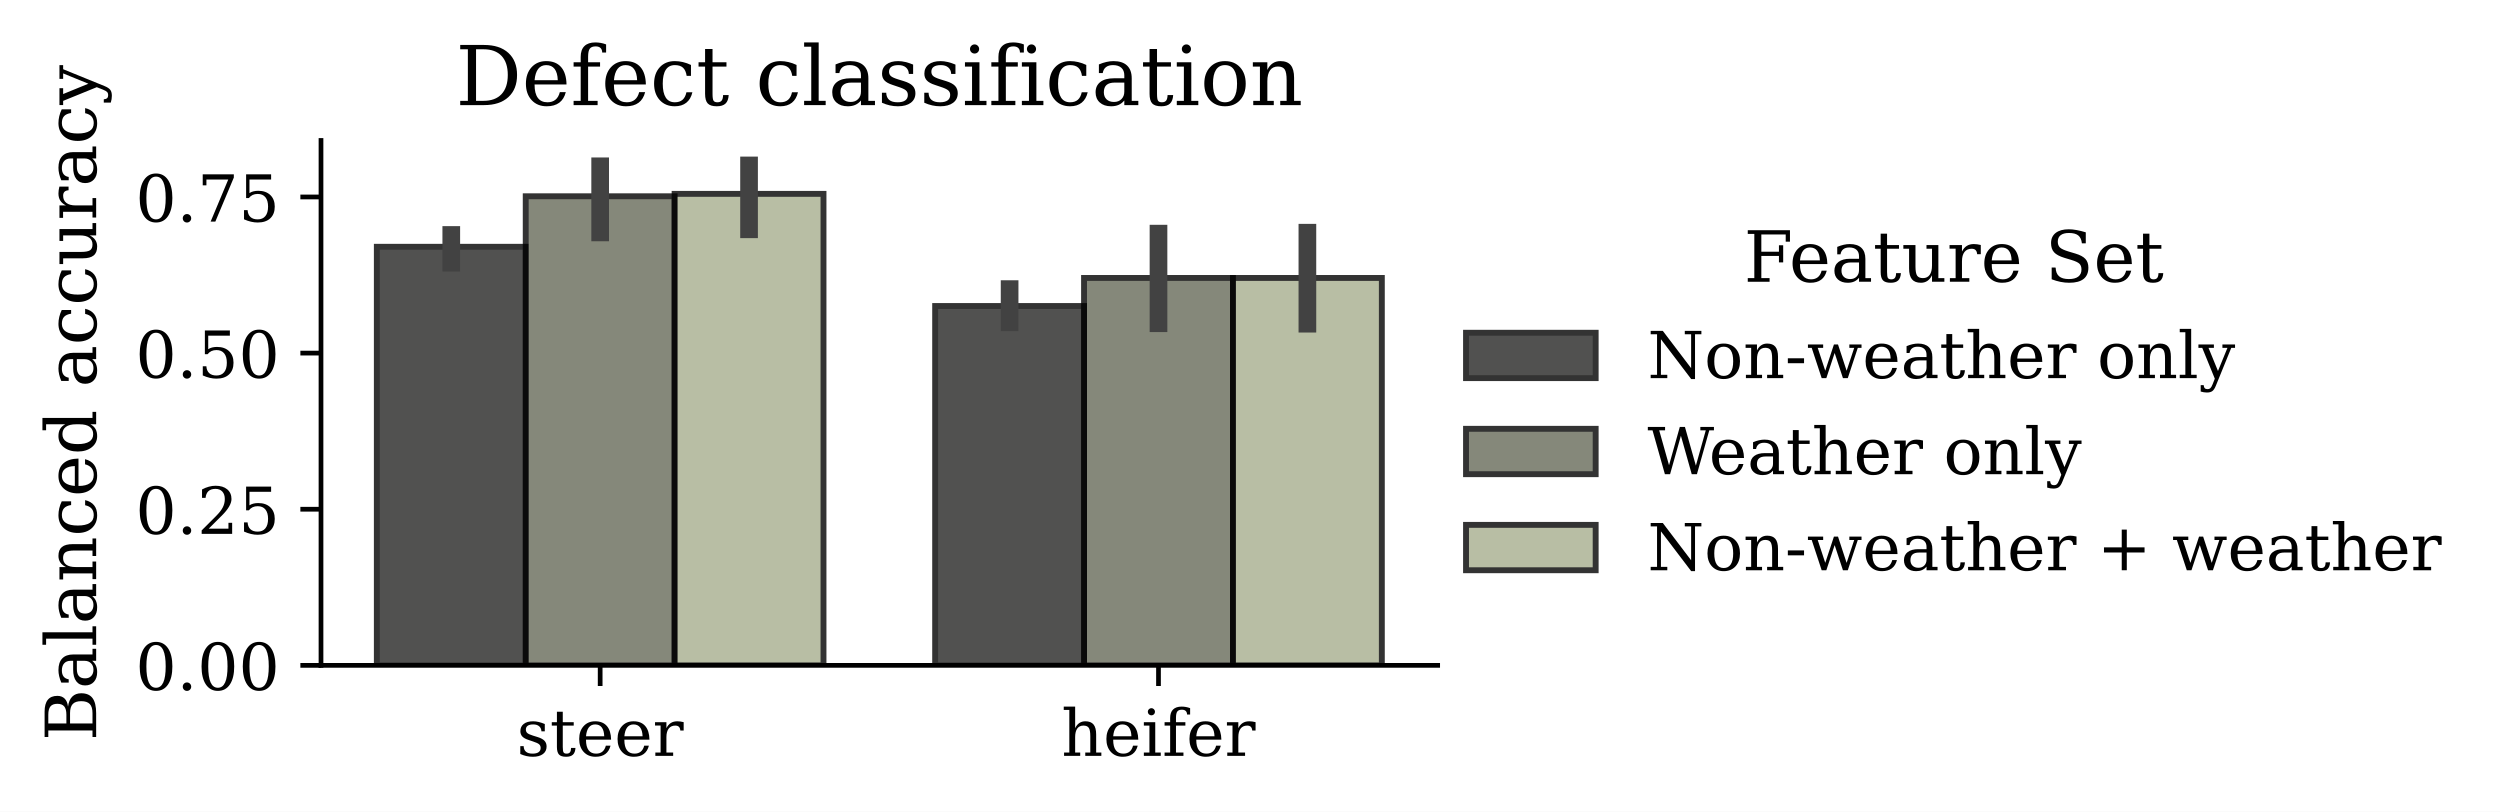
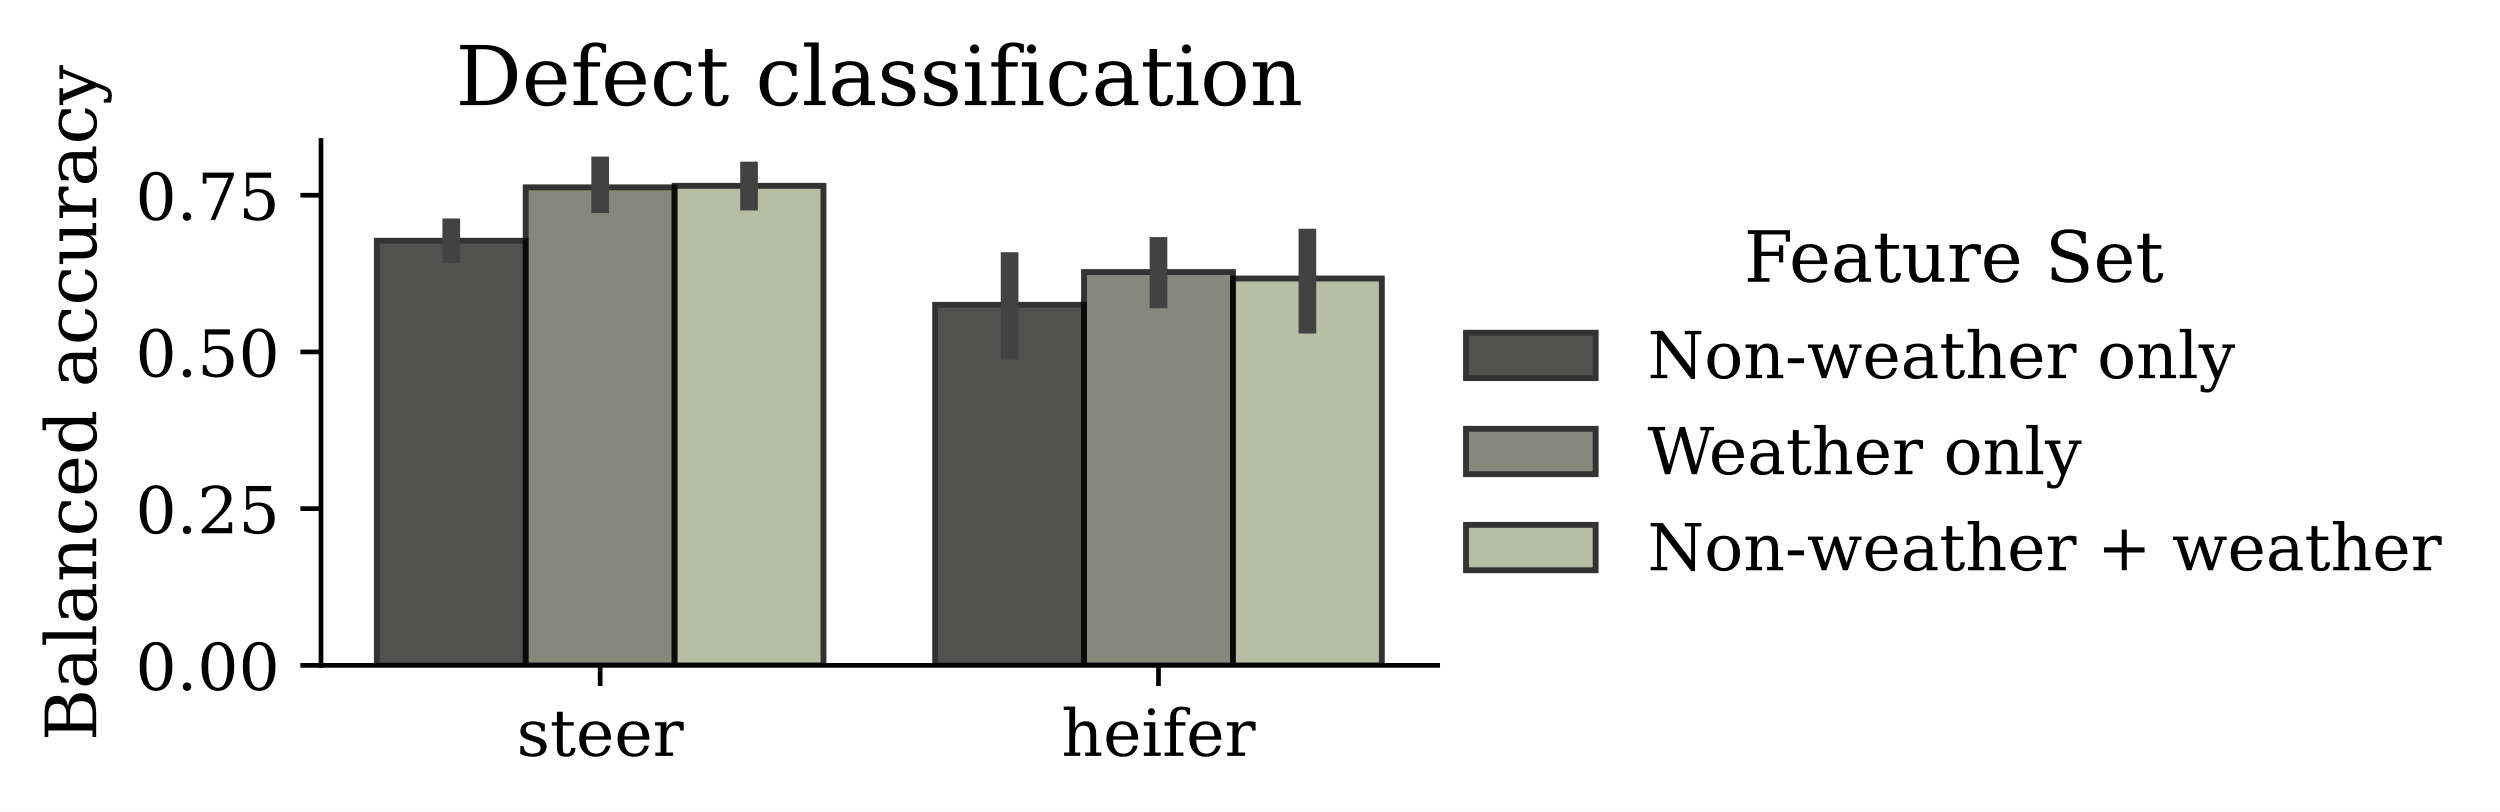
<svg xmlns="http://www.w3.org/2000/svg" xmlns:xlink="http://www.w3.org/1999/xlink" width="424.277pt" height="137.764pt" viewBox="0 0 424.277 137.764" version="1.1">
  <defs>
    <style type="text/css">*{stroke-linejoin: round; stroke-linecap: butt}</style>
  </defs>
  <g id="figure_1">
    <g id="patch_1">
      <path d="M 0 137.764  L 424.277 137.764  L 424.277 0  L 0 0  z " style="fill: #ffffff" />
    </g>
    <g id="axes_1">
      <g id="patch_2">
        <path d="M 54.477 112.918  L 243.987 112.918  L 243.987 23.838  L 54.477 23.838  z " style="fill: #ffffff" />
      </g>
      <g id="patch_3">
-         <path d="M 63.952 112.918  L 89.22 112.918  L 89.22 41.882  L 63.952 41.882  z " clip-path="url(#pa2edbe2279)" style="fill: #252624; opacity: 0.8; stroke: #000000; stroke-linejoin: miter" />
+         <path d="M 63.952 112.918  L 89.22 112.918  L 89.22 40.857  L 63.952 40.857  z " clip-path="url(#pfe299fc37f)" style="fill: #252624; opacity: 0.8; stroke: #000000; stroke-linejoin: miter" />
      </g>
      <g id="patch_4">
-         <path d="M 158.707 112.918  L 183.975 112.918  L 183.975 51.935  L 158.707 51.935  z " clip-path="url(#pa2edbe2279)" style="fill: #252624; opacity: 0.8; stroke: #000000; stroke-linejoin: miter" />
+         <path d="M 158.707 112.918  L 183.975 112.918  L 183.975 51.732  L 158.707 51.732  z " clip-path="url(#pfe299fc37f)" style="fill: #252624; opacity: 0.8; stroke: #000000; stroke-linejoin: miter" />
      </g>
      <g id="patch_5">
-         <path d="M 89.22 112.918  L 114.488 112.918  L 114.488 33.31  L 89.22 33.31  z " clip-path="url(#pa2edbe2279)" style="fill: #666a59; opacity: 0.8; stroke: #000000; stroke-linejoin: miter" />
+         <path d="M 89.22 112.918  L 114.488 112.918  L 114.488 31.796  L 89.22 31.796  z " clip-path="url(#pfe299fc37f)" style="fill: #666a59; opacity: 0.8; stroke: #000000; stroke-linejoin: miter" />
      </g>
      <g id="patch_6">
-         <path d="M 183.975 112.918  L 209.244 112.918  L 209.244 47.172  L 183.975 47.172  z " clip-path="url(#pa2edbe2279)" style="fill: #666a59; opacity: 0.8; stroke: #000000; stroke-linejoin: miter" />
+         <path d="M 183.975 112.918  L 209.244 112.918  L 209.244 46.171  L 183.975 46.171  z " clip-path="url(#pfe299fc37f)" style="fill: #666a59; opacity: 0.8; stroke: #000000; stroke-linejoin: miter" />
      </g>
      <g id="patch_7">
-         <path d="M 114.488 112.918  L 139.756 112.918  L 139.756 32.901  L 114.488 32.901  z " clip-path="url(#pa2edbe2279)" style="fill: #a6ae8d; opacity: 0.8; stroke: #000000; stroke-linejoin: miter" />
+         <path d="M 114.488 112.918  L 139.756 112.918  L 139.756 31.537  L 114.488 31.537  z " clip-path="url(#pfe299fc37f)" style="fill: #a6ae8d; opacity: 0.8; stroke: #000000; stroke-linejoin: miter" />
      </g>
      <g id="patch_8">
-         <path d="M 209.244 112.918  L 234.512 112.918  L 234.512 47.172  L 209.244 47.172  z " clip-path="url(#pa2edbe2279)" style="fill: #a6ae8d; opacity: 0.8; stroke: #000000; stroke-linejoin: miter" />
+         <path d="M 209.244 112.918  L 234.512 112.918  L 234.512 47.266  L 209.244 47.266  z " clip-path="url(#pfe299fc37f)" style="fill: #a6ae8d; opacity: 0.8; stroke: #000000; stroke-linejoin: miter" />
      </g>
      <g id="patch_9">
-         <path d="M 101.854 112.918  L 101.854 112.918  L 101.854 112.918  L 101.854 112.918  z " clip-path="url(#pa2edbe2279)" style="fill: #252624; opacity: 0.8; stroke: #000000; stroke-linejoin: miter" />
+         <path d="M 101.854 112.918  L 101.854 112.918  L 101.854 112.918  L 101.854 112.918  z " clip-path="url(#pfe299fc37f)" style="fill: #252624; opacity: 0.8; stroke: #000000; stroke-linejoin: miter" />
      </g>
      <g id="patch_10">
-         <path d="M 101.854 112.918  L 101.854 112.918  L 101.854 112.918  L 101.854 112.918  z " clip-path="url(#pa2edbe2279)" style="fill: #666a59; opacity: 0.8; stroke: #000000; stroke-linejoin: miter" />
+         <path d="M 101.854 112.918  L 101.854 112.918  L 101.854 112.918  L 101.854 112.918  z " clip-path="url(#pfe299fc37f)" style="fill: #666a59; opacity: 0.8; stroke: #000000; stroke-linejoin: miter" />
      </g>
      <g id="patch_11">
-         <path d="M 101.854 112.918  L 101.854 112.918  L 101.854 112.918  L 101.854 112.918  z " clip-path="url(#pa2edbe2279)" style="fill: #a6ae8d; opacity: 0.8; stroke: #000000; stroke-linejoin: miter" />
+         <path d="M 101.854 112.918  L 101.854 112.918  L 101.854 112.918  L 101.854 112.918  z " clip-path="url(#pfe299fc37f)" style="fill: #a6ae8d; opacity: 0.8; stroke: #000000; stroke-linejoin: miter" />
      </g>
      <g id="matplotlib.axis_1">
        <g id="xtick_1">
          <g id="line2d_1">
            <defs>
-               <path id="m69c883dcb1" d="M 0 0  L 0 3.5  " style="stroke: #000000; stroke-width: 0.8" />
+               <path id="ma589600fa4" d="M 0 0  L 0 3.5  " style="stroke: #000000; stroke-width: 0.8" />
            </defs>
            <g>
-               <use xlink:href="#m69c883dcb1" x="101.854" y="112.918" style="stroke: #000000; stroke-width: 0.8" />
+               <use xlink:href="#ma589600fa4" x="101.854" y="112.918" style="stroke: #000000; stroke-width: 0.8" />
            </g>
          </g>
          <g id="text_1">
            <g transform="translate(87.68225 128.2761) scale(0.11 -0.11)">
              <defs>
                <path id="DejaVuSerif-73" d="M 359 184  L 359 959  L 691 959  Q 703 588 923 403  Q 1144 219 1575 219  Q 1963 219 2166 364  Q 2369 509 2369 788  Q 2369 1006 2220 1140  Q 2072 1275 1594 1428  L 1178 1569  Q 750 1706 558 1912  Q 366 2119 366 2438  Q 366 2894 700 3153  Q 1034 3413 1625 3413  Q 1888 3413 2178 3344  Q 2469 3275 2778 3144  L 2778 2419  L 2447 2419  Q 2434 2741 2221 2922  Q 2009 3103 1644 3103  Q 1281 3103 1095 2975  Q 909 2847 909 2591  Q 909 2381 1050 2254  Q 1191 2128 1613 1997  L 2069 1856  Q 2541 1709 2748 1489  Q 2956 1269 2956 922  Q 2956 450 2595 179  Q 2234 -91 1600 -91  Q 1278 -91 972 -22  Q 666 47 359 184  z " transform="scale(0.015625)" />
                <path id="DejaVuSerif-74" d="M 691 2988  L 184 2988  L 184 3322  L 691 3322  L 691 4353  L 1269 4353  L 1269 3322  L 2350 3322  L 2350 2988  L 1269 2988  L 1269 878  Q 1269 456 1350 337  Q 1431 219 1650 219  Q 1875 219 1978 351  Q 2081 484 2088 781  L 2522 781  Q 2497 328 2275 118  Q 2053 -91 1600 -91  Q 1103 -91 897 129  Q 691 350 691 878  L 691 2988  z " transform="scale(0.015625)" />
                <path id="DejaVuSerif-65" d="M 3469 1600  L 991 1600  L 991 1575  Q 991 903 1244 561  Q 1497 219 1991 219  Q 2369 219 2611 417  Q 2853 616 2950 1006  L 3413 1006  Q 3275 459 2904 184  Q 2534 -91 1931 -91  Q 1203 -91 761 389  Q 319 869 319 1663  Q 319 2450 753 2931  Q 1188 3413 1894 3413  Q 2647 3413 3050 2948  Q 3453 2484 3469 1600  z M 2791 1931  Q 2772 2513 2545 2808  Q 2319 3103 1894 3103  Q 1497 3103 1269 2806  Q 1041 2509 991 1931  L 2791 1931  z " transform="scale(0.015625)" />
                <path id="DejaVuSerif-72" d="M 3059 3328  L 3059 2497  L 2728 2497  Q 2713 2744 2591 2866  Q 2469 2988 2234 2988  Q 1809 2988 1582 2694  Q 1356 2400 1356 1850  L 1356 331  L 2022 331  L 2022 0  L 263 0  L 263 331  L 781 331  L 781 2994  L 231 2994  L 231 3322  L 1356 3322  L 1356 2731  Q 1525 3078 1790 3245  Q 2056 3413 2438 3413  Q 2578 3413 2733 3391  Q 2888 3369 3059 3328  z " transform="scale(0.015625)" />
              </defs>
              <use xlink:href="#DejaVuSerif-73" />
              <use xlink:href="#DejaVuSerif-74" transform="translate(51.31836 0)" />
              <use xlink:href="#DejaVuSerif-65" transform="translate(91.50391 0)" />
              <use xlink:href="#DejaVuSerif-65" transform="translate(150.6836 0)" />
              <use xlink:href="#DejaVuSerif-72" transform="translate(209.8633 0)" />
            </g>
          </g>
        </g>
        <g id="xtick_2">
          <g id="line2d_2">
            <g>
-               <use xlink:href="#m69c883dcb1" x="196.609" y="112.918" style="stroke: #000000; stroke-width: 0.8" />
+               <use xlink:href="#ma589600fa4" x="196.609" y="112.918" style="stroke: #000000; stroke-width: 0.8" />
            </g>
          </g>
          <g id="text_2">
            <g transform="translate(180.1327 128.2761) scale(0.11 -0.11)">
              <defs>
                <path id="DejaVuSerif-68" d="M 263 0  L 263 331  L 781 331  L 781 4531  L 231 4531  L 231 4863  L 1356 4863  L 1356 2731  Q 1516 3069 1770 3241  Q 2025 3413 2363 3413  Q 2913 3413 3172 3097  Q 3431 2781 3431 2113  L 3431 331  L 3944 331  L 3944 0  L 2356 0  L 2356 331  L 2853 331  L 2853 1931  Q 2853 2541 2704 2764  Q 2556 2988 2175 2988  Q 1775 2988 1565 2697  Q 1356 2406 1356 1850  L 1356 331  L 1856 331  L 1856 0  L 263 0  z " transform="scale(0.015625)" />
                <path id="DejaVuSerif-69" d="M 622 4353  Q 622 4497 726 4603  Q 831 4709 978 4709  Q 1122 4709 1226 4603  Q 1331 4497 1331 4353  Q 1331 4206 1228 4103  Q 1125 4000 978 4000  Q 831 4000 726 4103  Q 622 4206 622 4353  z M 1356 331  L 1900 331  L 1900 0  L 231 0  L 231 331  L 781 331  L 781 2988  L 231 2988  L 231 3322  L 1356 3322  L 1356 331  z " transform="scale(0.015625)" />
                <path id="DejaVuSerif-66" d="M 2753 4078  L 2450 4078  Q 2447 4313 2317 4434  Q 2188 4556 1941 4556  Q 1619 4556 1487 4379  Q 1356 4203 1356 3750  L 1356 3322  L 2284 3322  L 2284 2988  L 1356 2988  L 1356 331  L 2094 331  L 2094 0  L 231 0  L 231 331  L 781 331  L 781 2988  L 231 2988  L 231 3322  L 781 3322  L 781 3738  Q 781 4294 1070 4578  Q 1359 4863 1919 4863  Q 2128 4863 2337 4825  Q 2547 4788 2753 4709  L 2753 4078  z " transform="scale(0.015625)" />
              </defs>
              <use xlink:href="#DejaVuSerif-68" />
              <use xlink:href="#DejaVuSerif-65" transform="translate(64.4043 0)" />
              <use xlink:href="#DejaVuSerif-69" transform="translate(123.584 0)" />
              <use xlink:href="#DejaVuSerif-66" transform="translate(155.5664 0)" />
              <use xlink:href="#DejaVuSerif-65" transform="translate(192.5781 0)" />
              <use xlink:href="#DejaVuSerif-72" transform="translate(251.7578 0)" />
            </g>
          </g>
        </g>
      </g>
      <g id="matplotlib.axis_2">
        <g id="ytick_1">
          <g id="line2d_3">
            <defs>
-               <path id="m8f7d7ae9cd" d="M 0 0  L -3.5 0  " style="stroke: #000000; stroke-width: 0.8" />
+               <path id="mf55cbf4941" d="M 0 0  L -3.5 0  " style="stroke: #000000; stroke-width: 0.8" />
            </defs>
            <g>
-               <use xlink:href="#m8f7d7ae9cd" x="54.477" y="112.918" style="stroke: #000000; stroke-width: 0.8" />
+               <use xlink:href="#mf55cbf4941" x="54.477" y="112.918" style="stroke: #000000; stroke-width: 0.8" />
            </g>
          </g>
          <g id="text_3">
            <g transform="translate(22.98438 117.097) scale(0.11 -0.11)">
              <defs>
                <path id="DejaVuSerif-30" d="M 2034 219  Q 2513 219 2750 744  Q 2988 1269 2988 2328  Q 2988 3391 2750 3916  Q 2513 4441 2034 4441  Q 1556 4441 1318 3916  Q 1081 3391 1081 2328  Q 1081 1269 1318 744  Q 1556 219 2034 219  z M 2034 -91  Q 1275 -91 848 546  Q 422 1184 422 2328  Q 422 3475 848 4112  Q 1275 4750 2034 4750  Q 2797 4750 3222 4112  Q 3647 3475 3647 2328  Q 3647 1184 3222 546  Q 2797 -91 2034 -91  z " transform="scale(0.015625)" />
                <path id="DejaVuSerif-2e" d="M 603 325  Q 603 500 722 622  Q 841 744 1019 744  Q 1191 744 1312 622  Q 1434 500 1434 325  Q 1434 153 1312 31  Q 1191 -91 1019 -91  Q 841 -91 722 29  Q 603 150 603 325  z " transform="scale(0.015625)" />
              </defs>
              <use xlink:href="#DejaVuSerif-30" />
              <use xlink:href="#DejaVuSerif-2e" transform="translate(63.62305 0)" />
              <use xlink:href="#DejaVuSerif-30" transform="translate(95.41016 0)" />
              <use xlink:href="#DejaVuSerif-30" transform="translate(159.0332 0)" />
            </g>
          </g>
        </g>
        <g id="ytick_2">
          <g id="line2d_4">
            <g>
-               <use xlink:href="#m8f7d7ae9cd" x="54.477" y="86.421" style="stroke: #000000; stroke-width: 0.8" />
+               <use xlink:href="#mf55cbf4941" x="54.477" y="86.323" style="stroke: #000000; stroke-width: 0.8" />
            </g>
          </g>
          <g id="text_4">
-             <g transform="translate(22.98438 90.60019) scale(0.11 -0.11)">
+             <g transform="translate(22.98438 90.50194) scale(0.11 -0.11)">
              <defs>
                <path id="DejaVuSerif-32" d="M 819 3553  L 469 3553  L 469 4384  Q 803 4563 1142 4656  Q 1481 4750 1806 4750  Q 2534 4750 2956 4397  Q 3378 4044 3378 3438  Q 3378 2753 2422 1800  Q 2347 1728 2309 1691  L 1131 513  L 3078 513  L 3078 1088  L 3444 1088  L 3444 0  L 434 0  L 434 341  L 1850 1753  Q 2319 2222 2519 2614  Q 2719 3006 2719 3438  Q 2719 3909 2473 4175  Q 2228 4441 1797 4441  Q 1350 4441 1106 4219  Q 863 3997 819 3553  z " transform="scale(0.015625)" />
                <path id="DejaVuSerif-35" d="M 3219 4666  L 3219 4153  L 1081 4153  L 1081 2816  Q 1244 2928 1461 2984  Q 1678 3041 1947 3041  Q 2703 3041 3140 2622  Q 3578 2203 3578 1478  Q 3578 738 3136 323  Q 2694 -91 1894 -91  Q 1572 -91 1234 -12  Q 897 66 544 225  L 544 1131  L 897 1131  Q 925 688 1179 453  Q 1434 219 1894 219  Q 2388 219 2653 544  Q 2919 869 2919 1478  Q 2919 2084 2655 2407  Q 2391 2731 1894 2731  Q 1613 2731 1398 2631  Q 1184 2531 1019 2322  L 750 2322  L 750 4666  L 3219 4666  z " transform="scale(0.015625)" />
              </defs>
              <use xlink:href="#DejaVuSerif-30" />
              <use xlink:href="#DejaVuSerif-2e" transform="translate(63.62305 0)" />
              <use xlink:href="#DejaVuSerif-32" transform="translate(95.41016 0)" />
              <use xlink:href="#DejaVuSerif-35" transform="translate(159.0332 0)" />
            </g>
          </g>
        </g>
        <g id="ytick_3">
          <g id="line2d_5">
            <g>
-               <use xlink:href="#m8f7d7ae9cd" x="54.477" y="59.924" style="stroke: #000000; stroke-width: 0.8" />
+               <use xlink:href="#mf55cbf4941" x="54.477" y="59.728" style="stroke: #000000; stroke-width: 0.8" />
            </g>
          </g>
          <g id="text_5">
-             <g transform="translate(22.98438 64.10343) scale(0.11 -0.11)">
+             <g transform="translate(22.98438 63.90693) scale(0.11 -0.11)">
              <use xlink:href="#DejaVuSerif-30" />
              <use xlink:href="#DejaVuSerif-2e" transform="translate(63.62305 0)" />
              <use xlink:href="#DejaVuSerif-35" transform="translate(95.41016 0)" />
              <use xlink:href="#DejaVuSerif-30" transform="translate(159.0332 0)" />
            </g>
          </g>
        </g>
        <g id="ytick_4">
          <g id="line2d_6">
            <g>
-               <use xlink:href="#m8f7d7ae9cd" x="54.477" y="33.428" style="stroke: #000000; stroke-width: 0.8" />
+               <use xlink:href="#mf55cbf4941" x="54.477" y="33.133" style="stroke: #000000; stroke-width: 0.8" />
            </g>
          </g>
          <g id="text_6">
-             <g transform="translate(22.98438 37.60666) scale(0.11 -0.11)">
+             <g transform="translate(22.98438 37.31191) scale(0.11 -0.11)">
              <defs>
                <path id="DejaVuSerif-37" d="M 3609 4347  L 1784 0  L 1319 0  L 3059 4153  L 903 4153  L 903 3578  L 538 3578  L 538 4666  L 3609 4666  L 3609 4347  z " transform="scale(0.015625)" />
              </defs>
              <use xlink:href="#DejaVuSerif-30" />
              <use xlink:href="#DejaVuSerif-2e" transform="translate(63.62305 0)" />
              <use xlink:href="#DejaVuSerif-37" transform="translate(95.41016 0)" />
              <use xlink:href="#DejaVuSerif-35" transform="translate(159.0332 0)" />
            </g>
          </g>
        </g>
        <g id="text_7">
          <g transform="translate(16.31812 125.7416) rotate(-90) scale(0.12 -0.12)">
            <defs>
              <path id="DejaVuSerif-42" d="M 1581 331  L 2516 331  Q 3078 331 3337 575  Q 3597 819 3597 1350  Q 3597 1878 3339 2120  Q 3081 2363 2516 2363  L 1581 2363  L 1581 331  z M 1581 2694  L 2375 2694  Q 2888 2694 3123 2891  Q 3359 3088 3359 3513  Q 3359 3941 3123 4136  Q 2888 4331 2375 4331  L 1581 4331  L 1581 2694  z M 353 0  L 353 331  L 947 331  L 947 4331  L 353 4331  L 353 4666  L 2656 4666  Q 3363 4666 3720 4377  Q 4078 4088 4078 3513  Q 4078 3097 3829 2850  Q 3581 2603 3103 2547  Q 3697 2472 4005 2167  Q 4313 1863 4313 1350  Q 4313 656 3875 328  Q 3438 0 2509 0  L 353 0  z " transform="scale(0.015625)" />
              <path id="DejaVuSerif-61" d="M 2547 1044  L 2547 1747  L 1806 1747  Q 1378 1747 1168 1562  Q 959 1378 959 997  Q 959 650 1171 447  Q 1384 244 1747 244  Q 2106 244 2326 466  Q 2547 688 2547 1044  z M 3122 2075  L 3122 331  L 3634 331  L 3634 0  L 2547 0  L 2547 359  Q 2356 128 2106 18  Q 1856 -91 1522 -91  Q 969 -91 644 203  Q 319 497 319 997  Q 319 1513 691 1797  Q 1063 2081 1741 2081  L 2547 2081  L 2547 2309  Q 2547 2688 2317 2895  Q 2088 3103 1672 3103  Q 1328 3103 1125 2947  Q 922 2791 872 2484  L 575 2484  L 575 3156  Q 875 3284 1158 3348  Q 1441 3413 1709 3413  Q 2400 3413 2761 3070  Q 3122 2728 3122 2075  z " transform="scale(0.015625)" />
              <path id="DejaVuSerif-6c" d="M 1313 331  L 1856 331  L 1856 0  L 184 0  L 184 331  L 738 331  L 738 4531  L 184 4531  L 184 4863  L 1313 4863  L 1313 331  z " transform="scale(0.015625)" />
              <path id="DejaVuSerif-6e" d="M 263 0  L 263 331  L 781 331  L 781 2988  L 231 2988  L 231 3322  L 1356 3322  L 1356 2731  Q 1516 3069 1770 3241  Q 2025 3413 2363 3413  Q 2913 3413 3172 3097  Q 3431 2781 3431 2113  L 3431 331  L 3944 331  L 3944 0  L 2356 0  L 2356 331  L 2853 331  L 2853 1931  Q 2853 2541 2703 2767  Q 2553 2994 2175 2994  Q 1775 2994 1565 2701  Q 1356 2409 1356 1850  L 1356 331  L 1856 331  L 1856 0  L 263 0  z " transform="scale(0.015625)" />
              <path id="DejaVuSerif-63" d="M 3291 997  Q 3169 466 2822 187  Q 2475 -91 1925 -91  Q 1200 -91 759 389  Q 319 869 319 1663  Q 319 2459 759 2936  Q 1200 3413 1925 3413  Q 2241 3413 2553 3339  Q 2866 3266 3181 3116  L 3181 2266  L 2847 2266  Q 2781 2703 2561 2903  Q 2341 3103 1931 3103  Q 1466 3103 1228 2742  Q 991 2381 991 1663  Q 991 944 1227 581  Q 1463 219 1931 219  Q 2303 219 2525 412  Q 2747 606 2828 997  L 3291 997  z " transform="scale(0.015625)" />
              <path id="DejaVuSerif-64" d="M 3359 331  L 3909 331  L 3909 0  L 2784 0  L 2784 519  Q 2616 206 2355 57  Q 2094 -91 1709 -91  Q 1097 -91 708 395  Q 319 881 319 1663  Q 319 2444 706 2928  Q 1094 3413 1709 3413  Q 2094 3413 2355 3264  Q 2616 3116 2784 2803  L 2784 4531  L 2241 4531  L 2241 4863  L 3359 4863  L 3359 331  z M 2784 1497  L 2784 1825  Q 2784 2422 2554 2737  Q 2325 3053 1888 3053  Q 1444 3053 1217 2703  Q 991 2353 991 1663  Q 991 975 1217 622  Q 1444 269 1888 269  Q 2325 269 2554 583  Q 2784 897 2784 1497  z " transform="scale(0.015625)" />
              <path id="DejaVuSerif-20" transform="scale(0.015625)" />
              <path id="DejaVuSerif-75" d="M 2266 3322  L 3341 3322  L 3341 331  L 3884 331  L 3884 0  L 2766 0  L 2766 588  Q 2606 256 2353 82  Q 2100 -91 1766 -91  Q 1213 -91 952 223  Q 691 538 691 1209  L 691 2988  L 172 2988  L 172 3322  L 1269 3322  L 1269 1388  Q 1269 781 1417 556  Q 1566 331 1947 331  Q 2347 331 2556 625  Q 2766 919 2766 1478  L 2766 2988  L 2266 2988  L 2266 3322  z " transform="scale(0.015625)" />
              <path id="DejaVuSerif-79" d="M 1381 -609  L 1600 -56  L 359 2988  L -19 2988  L -19 3322  L 1509 3322  L 1509 2988  L 978 2988  L 1913 703  L 2847 2988  L 2350 2988  L 2350 3322  L 3597 3322  L 3597 2988  L 3225 2988  L 1703 -750  Q 1547 -1138 1356 -1280  Q 1166 -1422 819 -1422  Q 672 -1422 517 -1397  Q 363 -1372 206 -1325  L 206 -691  L 500 -691  Q 519 -903 608 -995  Q 697 -1088 884 -1088  Q 1056 -1088 1161 -992  Q 1266 -897 1381 -609  z " transform="scale(0.015625)" />
            </defs>
            <use xlink:href="#DejaVuSerif-42" />
            <use xlink:href="#DejaVuSerif-61" transform="translate(73.48633 0)" />
            <use xlink:href="#DejaVuSerif-6c" transform="translate(133.1055 0)" />
            <use xlink:href="#DejaVuSerif-61" transform="translate(165.0879 0)" />
            <use xlink:href="#DejaVuSerif-6e" transform="translate(224.707 0)" />
            <use xlink:href="#DejaVuSerif-63" transform="translate(289.1113 0)" />
            <use xlink:href="#DejaVuSerif-65" transform="translate(345.1172 0)" />
            <use xlink:href="#DejaVuSerif-64" transform="translate(404.2969 0)" />
            <use xlink:href="#DejaVuSerif-20" transform="translate(468.3105 0)" />
            <use xlink:href="#DejaVuSerif-61" transform="translate(500.0977 0)" />
            <use xlink:href="#DejaVuSerif-63" transform="translate(559.7168 0)" />
            <use xlink:href="#DejaVuSerif-63" transform="translate(615.7227 0)" />
            <use xlink:href="#DejaVuSerif-75" transform="translate(671.7285 0)" />
            <use xlink:href="#DejaVuSerif-72" transform="translate(736.1328 0)" />
            <use xlink:href="#DejaVuSerif-61" transform="translate(783.9355 0)" />
            <use xlink:href="#DejaVuSerif-63" transform="translate(843.5547 0)" />
            <use xlink:href="#DejaVuSerif-79" transform="translate(899.5605 0)" />
          </g>
        </g>
      </g>
      <g id="line2d_7">
-         <path d="M 76.586 44.583  L 76.586 39.875  " clip-path="url(#pa2edbe2279)" style="fill: none; stroke: #424242; stroke-width: 3; stroke-linecap: square" />
+         <path d="M 76.586 43.133  L 76.586 38.581  " clip-path="url(#pfe299fc37f)" style="fill: none; stroke: #424242; stroke-width: 3; stroke-linecap: square" />
      </g>
      <g id="line2d_8">
-         <path d="M 171.341 54.698  L 171.341 49.064  " clip-path="url(#pa2edbe2279)" style="fill: none; stroke: #424242; stroke-width: 3; stroke-linecap: square" />
+         <path d="M 171.341 59.543  L 171.341 44.304  " clip-path="url(#pfe299fc37f)" style="fill: none; stroke: #424242; stroke-width: 3; stroke-linecap: square" />
      </g>
      <g id="line2d_9">
-         <path d="M 101.854 39.446  L 101.854 28.224  " clip-path="url(#pa2edbe2279)" style="fill: none; stroke: #424242; stroke-width: 3; stroke-linecap: square" />
+         <path d="M 101.854 34.663  L 101.854 28.08  " clip-path="url(#pfe299fc37f)" style="fill: none; stroke: #424242; stroke-width: 3; stroke-linecap: square" />
      </g>
      <g id="line2d_10">
-         <path d="M 196.609 54.857  L 196.609 39.652  " clip-path="url(#pa2edbe2279)" style="fill: none; stroke: #424242; stroke-width: 3; stroke-linecap: square" />
+         <path d="M 196.609 50.812  L 196.609 41.731  " clip-path="url(#pfe299fc37f)" style="fill: none; stroke: #424242; stroke-width: 3; stroke-linecap: square" />
      </g>
      <g id="line2d_11">
-         <path d="M 127.122 38.916  L 127.122 28.08  " clip-path="url(#pa2edbe2279)" style="fill: none; stroke: #424242; stroke-width: 3; stroke-linecap: square" />
+         <path d="M 127.122 34.214  L 127.122 28.942  " clip-path="url(#pfe299fc37f)" style="fill: none; stroke: #424242; stroke-width: 3; stroke-linecap: square" />
      </g>
      <g id="line2d_12">
-         <path d="M 221.878 54.937  L 221.878 39.488  " clip-path="url(#pa2edbe2279)" style="fill: none; stroke: #424242; stroke-width: 3; stroke-linecap: square" />
+         <path d="M 221.878 55.102  L 221.878 40.314  " clip-path="url(#pfe299fc37f)" style="fill: none; stroke: #424242; stroke-width: 3; stroke-linecap: square" />
      </g>
      <g id="patch_12">
        <path d="M 54.477 112.918  L 54.477 23.838  " style="fill: none; stroke: #000000; stroke-width: 0.8; stroke-linejoin: miter; stroke-linecap: square" />
      </g>
      <g id="patch_13">
        <path d="M 54.477 112.918  L 243.987 112.918  " style="fill: none; stroke: #000000; stroke-width: 0.8; stroke-linejoin: miter; stroke-linecap: square" />
      </g>
      <g id="text_8">
        <g transform="translate(77.33091 17.83781) scale(0.14 -0.14)">
          <defs>
            <path id="DejaVuSerif-44" d="M 1581 331  L 2163 331  Q 3072 331 3558 850  Q 4044 1369 4044 2338  Q 4044 3306 3559 3818  Q 3075 4331 2163 4331  L 1581 4331  L 1581 331  z M 353 0  L 353 331  L 947 331  L 947 4331  L 353 4331  L 353 4666  L 2209 4666  Q 3416 4666 4089 4050  Q 4763 3434 4763 2338  Q 4763 1238 4088 619  Q 3413 0 2209 0  L 353 0  z " transform="scale(0.015625)" />
            <path id="DejaVuSerif-6f" d="M 1925 219  Q 2388 219 2623 584  Q 2859 950 2859 1663  Q 2859 2375 2623 2739  Q 2388 3103 1925 3103  Q 1463 3103 1227 2739  Q 991 2375 991 1663  Q 991 950 1228 584  Q 1466 219 1925 219  z M 1925 -91  Q 1200 -91 759 389  Q 319 869 319 1663  Q 319 2456 758 2934  Q 1197 3413 1925 3413  Q 2653 3413 3092 2934  Q 3531 2456 3531 1663  Q 3531 869 3092 389  Q 2653 -91 1925 -91  z " transform="scale(0.015625)" />
          </defs>
          <use xlink:href="#DejaVuSerif-44" />
          <use xlink:href="#DejaVuSerif-65" transform="translate(80.17578 0)" />
          <use xlink:href="#DejaVuSerif-66" transform="translate(139.3555 0)" />
          <use xlink:href="#DejaVuSerif-65" transform="translate(176.3672 0)" />
          <use xlink:href="#DejaVuSerif-63" transform="translate(235.5469 0)" />
          <use xlink:href="#DejaVuSerif-74" transform="translate(291.5527 0)" />
          <use xlink:href="#DejaVuSerif-20" transform="translate(331.7383 0)" />
          <use xlink:href="#DejaVuSerif-63" transform="translate(363.5254 0)" />
          <use xlink:href="#DejaVuSerif-6c" transform="translate(419.5312 0)" />
          <use xlink:href="#DejaVuSerif-61" transform="translate(451.5137 0)" />
          <use xlink:href="#DejaVuSerif-73" transform="translate(511.1328 0)" />
          <use xlink:href="#DejaVuSerif-73" transform="translate(562.4512 0)" />
          <use xlink:href="#DejaVuSerif-69" transform="translate(613.7695 0)" />
          <use xlink:href="#DejaVuSerif-66" transform="translate(645.752 0)" />
          <use xlink:href="#DejaVuSerif-69" transform="translate(682.7637 0)" />
          <use xlink:href="#DejaVuSerif-63" transform="translate(714.7461 0)" />
          <use xlink:href="#DejaVuSerif-61" transform="translate(770.752 0)" />
          <use xlink:href="#DejaVuSerif-74" transform="translate(830.3711 0)" />
          <use xlink:href="#DejaVuSerif-69" transform="translate(870.5566 0)" />
          <use xlink:href="#DejaVuSerif-6f" transform="translate(902.5391 0)" />
          <use xlink:href="#DejaVuSerif-6e" transform="translate(962.7441 0)" />
        </g>
      </g>
    </g>
    <g id="legend_1">
      <g id="text_9">
        <g transform="translate(295.9527 47.81781) scale(0.12 -0.12)">
          <defs>
            <path id="DejaVuSerif-46" d="M 353 0  L 353 331  L 947 331  L 947 4331  L 353 4331  L 353 4666  L 4172 4666  L 4172 3628  L 3788 3628  L 3788 4281  L 1581 4281  L 1581 2719  L 3175 2719  L 3175 3303  L 3559 3303  L 3559 1753  L 3175 1753  L 3175 2338  L 1581 2338  L 1581 331  L 2328 331  L 2328 0  L 353 0  z " transform="scale(0.015625)" />
            <path id="DejaVuSerif-53" d="M 594 225  L 594 1288  L 953 1284  Q 969 753 1261 498  Q 1553 244 2150 244  Q 2706 244 2998 464  Q 3291 684 3291 1106  Q 3291 1444 3114 1625  Q 2938 1806 2369 1978  L 1753 2163  Q 1084 2366 811 2669  Q 538 2972 538 3500  Q 538 4094 959 4422  Q 1381 4750 2144 4750  Q 2469 4750 2856 4679  Q 3244 4609 3681 4475  L 3681 3481  L 3328 3481  Q 3275 3975 2998 4195  Q 2722 4416 2156 4416  Q 1663 4416 1405 4214  Q 1147 4013 1147 3628  Q 1147 3294 1340 3103  Q 1534 2913 2163 2725  L 2741 2553  Q 3375 2363 3645 2067  Q 3916 1772 3916 1275  Q 3916 597 3481 253  Q 3047 -91 2188 -91  Q 1803 -91 1404 -12  Q 1006 66 594 225  z " transform="scale(0.015625)" />
          </defs>
          <use xlink:href="#DejaVuSerif-46" />
          <use xlink:href="#DejaVuSerif-65" transform="translate(63.88477 0)" />
          <use xlink:href="#DejaVuSerif-61" transform="translate(123.0645 0)" />
          <use xlink:href="#DejaVuSerif-74" transform="translate(182.6836 0)" />
          <use xlink:href="#DejaVuSerif-75" transform="translate(222.8691 0)" />
          <use xlink:href="#DejaVuSerif-72" transform="translate(287.2734 0)" />
          <use xlink:href="#DejaVuSerif-65" transform="translate(335.0762 0)" />
          <use xlink:href="#DejaVuSerif-20" transform="translate(394.2559 0)" />
          <use xlink:href="#DejaVuSerif-53" transform="translate(426.043 0)" />
          <use xlink:href="#DejaVuSerif-65" transform="translate(494.5488 0)" />
          <use xlink:href="#DejaVuSerif-74" transform="translate(553.7285 0)" />
        </g>
      </g>
      <g id="patch_14">
        <path d="M 248.801 64.172  L 270.801 64.172  L 270.801 56.472  L 248.801 56.472  z " style="fill: #252624; opacity: 0.8; stroke: #000000; stroke-linejoin: miter" />
      </g>
      <g id="text_10">
        <g transform="translate(279.601 64.17172) scale(0.11 -0.11)">
          <defs>
            <path id="DejaVuSerif-4e" d="M 313 0  L 313 331  L 941 331  L 941 4331  L 313 4331  L 313 4666  L 1509 4666  L 4306 984  L 4306 4331  L 3681 4331  L 3681 4666  L 5319 4666  L 5319 4331  L 4691 4331  L 4691 -91  L 4313 -91  L 1325 3841  L 1325 331  L 1953 331  L 1953 0  L 313 0  z " transform="scale(0.015625)" />
            <path id="DejaVuSerif-2d" d="M 281 1959  L 1881 1959  L 1881 1472  L 281 1472  L 281 1959  z " transform="scale(0.015625)" />
            <path id="DejaVuSerif-77" d="M 3072 3322  L 3922 728  L 4672 2988  L 4191 2988  L 4191 3322  L 5394 3322  L 5394 2988  L 5025 2988  L 4038 0  L 3559 0  L 2741 2484  L 1919 0  L 1459 0  L 475 2988  L 103 2988  L 103 3322  L 1606 3322  L 1606 2988  L 1069 2988  L 1813 728  L 2669 3322  L 3072 3322  z " transform="scale(0.015625)" />
          </defs>
          <use xlink:href="#DejaVuSerif-4e" />
          <use xlink:href="#DejaVuSerif-6f" transform="translate(87.5 0)" />
          <use xlink:href="#DejaVuSerif-6e" transform="translate(147.7051 0)" />
          <use xlink:href="#DejaVuSerif-2d" transform="translate(212.1094 0)" />
          <use xlink:href="#DejaVuSerif-77" transform="translate(245.8984 0)" />
          <use xlink:href="#DejaVuSerif-65" transform="translate(331.4941 0)" />
          <use xlink:href="#DejaVuSerif-61" transform="translate(390.6738 0)" />
          <use xlink:href="#DejaVuSerif-74" transform="translate(450.293 0)" />
          <use xlink:href="#DejaVuSerif-68" transform="translate(490.4785 0)" />
          <use xlink:href="#DejaVuSerif-65" transform="translate(554.8828 0)" />
          <use xlink:href="#DejaVuSerif-72" transform="translate(614.0625 0)" />
          <use xlink:href="#DejaVuSerif-20" transform="translate(661.8652 0)" />
          <use xlink:href="#DejaVuSerif-6f" transform="translate(693.6523 0)" />
          <use xlink:href="#DejaVuSerif-6e" transform="translate(753.8574 0)" />
          <use xlink:href="#DejaVuSerif-6c" transform="translate(818.2617 0)" />
          <use xlink:href="#DejaVuSerif-79" transform="translate(850.2441 0)" />
        </g>
      </g>
      <g id="patch_15">
        <path d="M 248.801 80.474  L 270.801 80.474  L 270.801 72.774  L 248.801 72.774  z " style="fill: #666a59; opacity: 0.8; stroke: #000000; stroke-linejoin: miter" />
      </g>
      <g id="text_11">
        <g transform="translate(279.601 80.47406) scale(0.11 -0.11)">
          <defs>
            <path id="DejaVuSerif-57" d="M 4878 0  L 4366 0  L 3297 3794  L 2228 0  L 1716 0  L 494 4331  L 31 4331  L 31 4666  L 1734 4666  L 1734 4331  L 1153 4331  L 2125 884  L 3188 4666  L 3694 4666  L 4775 844  L 5753 4331  L 5216 4331  L 5216 4666  L 6559 4666  L 6559 4331  L 6100 4331  L 4878 0  z " transform="scale(0.015625)" />
          </defs>
          <use xlink:href="#DejaVuSerif-57" />
          <use xlink:href="#DejaVuSerif-65" transform="translate(94.6582 0)" />
          <use xlink:href="#DejaVuSerif-61" transform="translate(153.8379 0)" />
          <use xlink:href="#DejaVuSerif-74" transform="translate(213.457 0)" />
          <use xlink:href="#DejaVuSerif-68" transform="translate(253.6426 0)" />
          <use xlink:href="#DejaVuSerif-65" transform="translate(318.0469 0)" />
          <use xlink:href="#DejaVuSerif-72" transform="translate(377.2266 0)" />
          <use xlink:href="#DejaVuSerif-20" transform="translate(425.0293 0)" />
          <use xlink:href="#DejaVuSerif-6f" transform="translate(456.8164 0)" />
          <use xlink:href="#DejaVuSerif-6e" transform="translate(517.0215 0)" />
          <use xlink:href="#DejaVuSerif-6c" transform="translate(581.4258 0)" />
          <use xlink:href="#DejaVuSerif-79" transform="translate(613.4082 0)" />
        </g>
      </g>
      <g id="patch_16">
        <path d="M 248.801 96.776  L 270.801 96.776  L 270.801 89.076  L 248.801 89.076  z " style="fill: #a6ae8d; opacity: 0.8; stroke: #000000; stroke-linejoin: miter" />
      </g>
      <g id="text_12">
        <g transform="translate(279.601 96.77641) scale(0.11 -0.11)">
          <defs>
            <path id="DejaVuSerif-2b" d="M 2931 4013  L 2931 2259  L 4684 2259  L 4684 1753  L 2931 1753  L 2931 0  L 2431 0  L 2431 1753  L 678 1753  L 678 2259  L 2431 2259  L 2431 4013  L 2931 4013  z " transform="scale(0.015625)" />
          </defs>
          <use xlink:href="#DejaVuSerif-4e" />
          <use xlink:href="#DejaVuSerif-6f" transform="translate(87.5 0)" />
          <use xlink:href="#DejaVuSerif-6e" transform="translate(147.7051 0)" />
          <use xlink:href="#DejaVuSerif-2d" transform="translate(212.1094 0)" />
          <use xlink:href="#DejaVuSerif-77" transform="translate(245.8984 0)" />
          <use xlink:href="#DejaVuSerif-65" transform="translate(331.4941 0)" />
          <use xlink:href="#DejaVuSerif-61" transform="translate(390.6738 0)" />
          <use xlink:href="#DejaVuSerif-74" transform="translate(450.293 0)" />
          <use xlink:href="#DejaVuSerif-68" transform="translate(490.4785 0)" />
          <use xlink:href="#DejaVuSerif-65" transform="translate(554.8828 0)" />
          <use xlink:href="#DejaVuSerif-72" transform="translate(614.0625 0)" />
          <use xlink:href="#DejaVuSerif-20" transform="translate(661.8652 0)" />
          <use xlink:href="#DejaVuSerif-2b" transform="translate(693.6523 0)" />
          <use xlink:href="#DejaVuSerif-20" transform="translate(777.4414 0)" />
          <use xlink:href="#DejaVuSerif-77" transform="translate(809.2285 0)" />
          <use xlink:href="#DejaVuSerif-65" transform="translate(894.8242 0)" />
          <use xlink:href="#DejaVuSerif-61" transform="translate(954.0039 0)" />
          <use xlink:href="#DejaVuSerif-74" transform="translate(1013.623 0)" />
          <use xlink:href="#DejaVuSerif-68" transform="translate(1053.809 0)" />
          <use xlink:href="#DejaVuSerif-65" transform="translate(1118.213 0)" />
          <use xlink:href="#DejaVuSerif-72" transform="translate(1177.393 0)" />
        </g>
      </g>
    </g>
  </g>
  <defs>
-     <clipPath id="pa2edbe2279">
+     <clipPath id="pfe299fc37f">
      <rect x="54.477" y="23.838" width="189.511" height="89.08" />
    </clipPath>
  </defs>
</svg>
